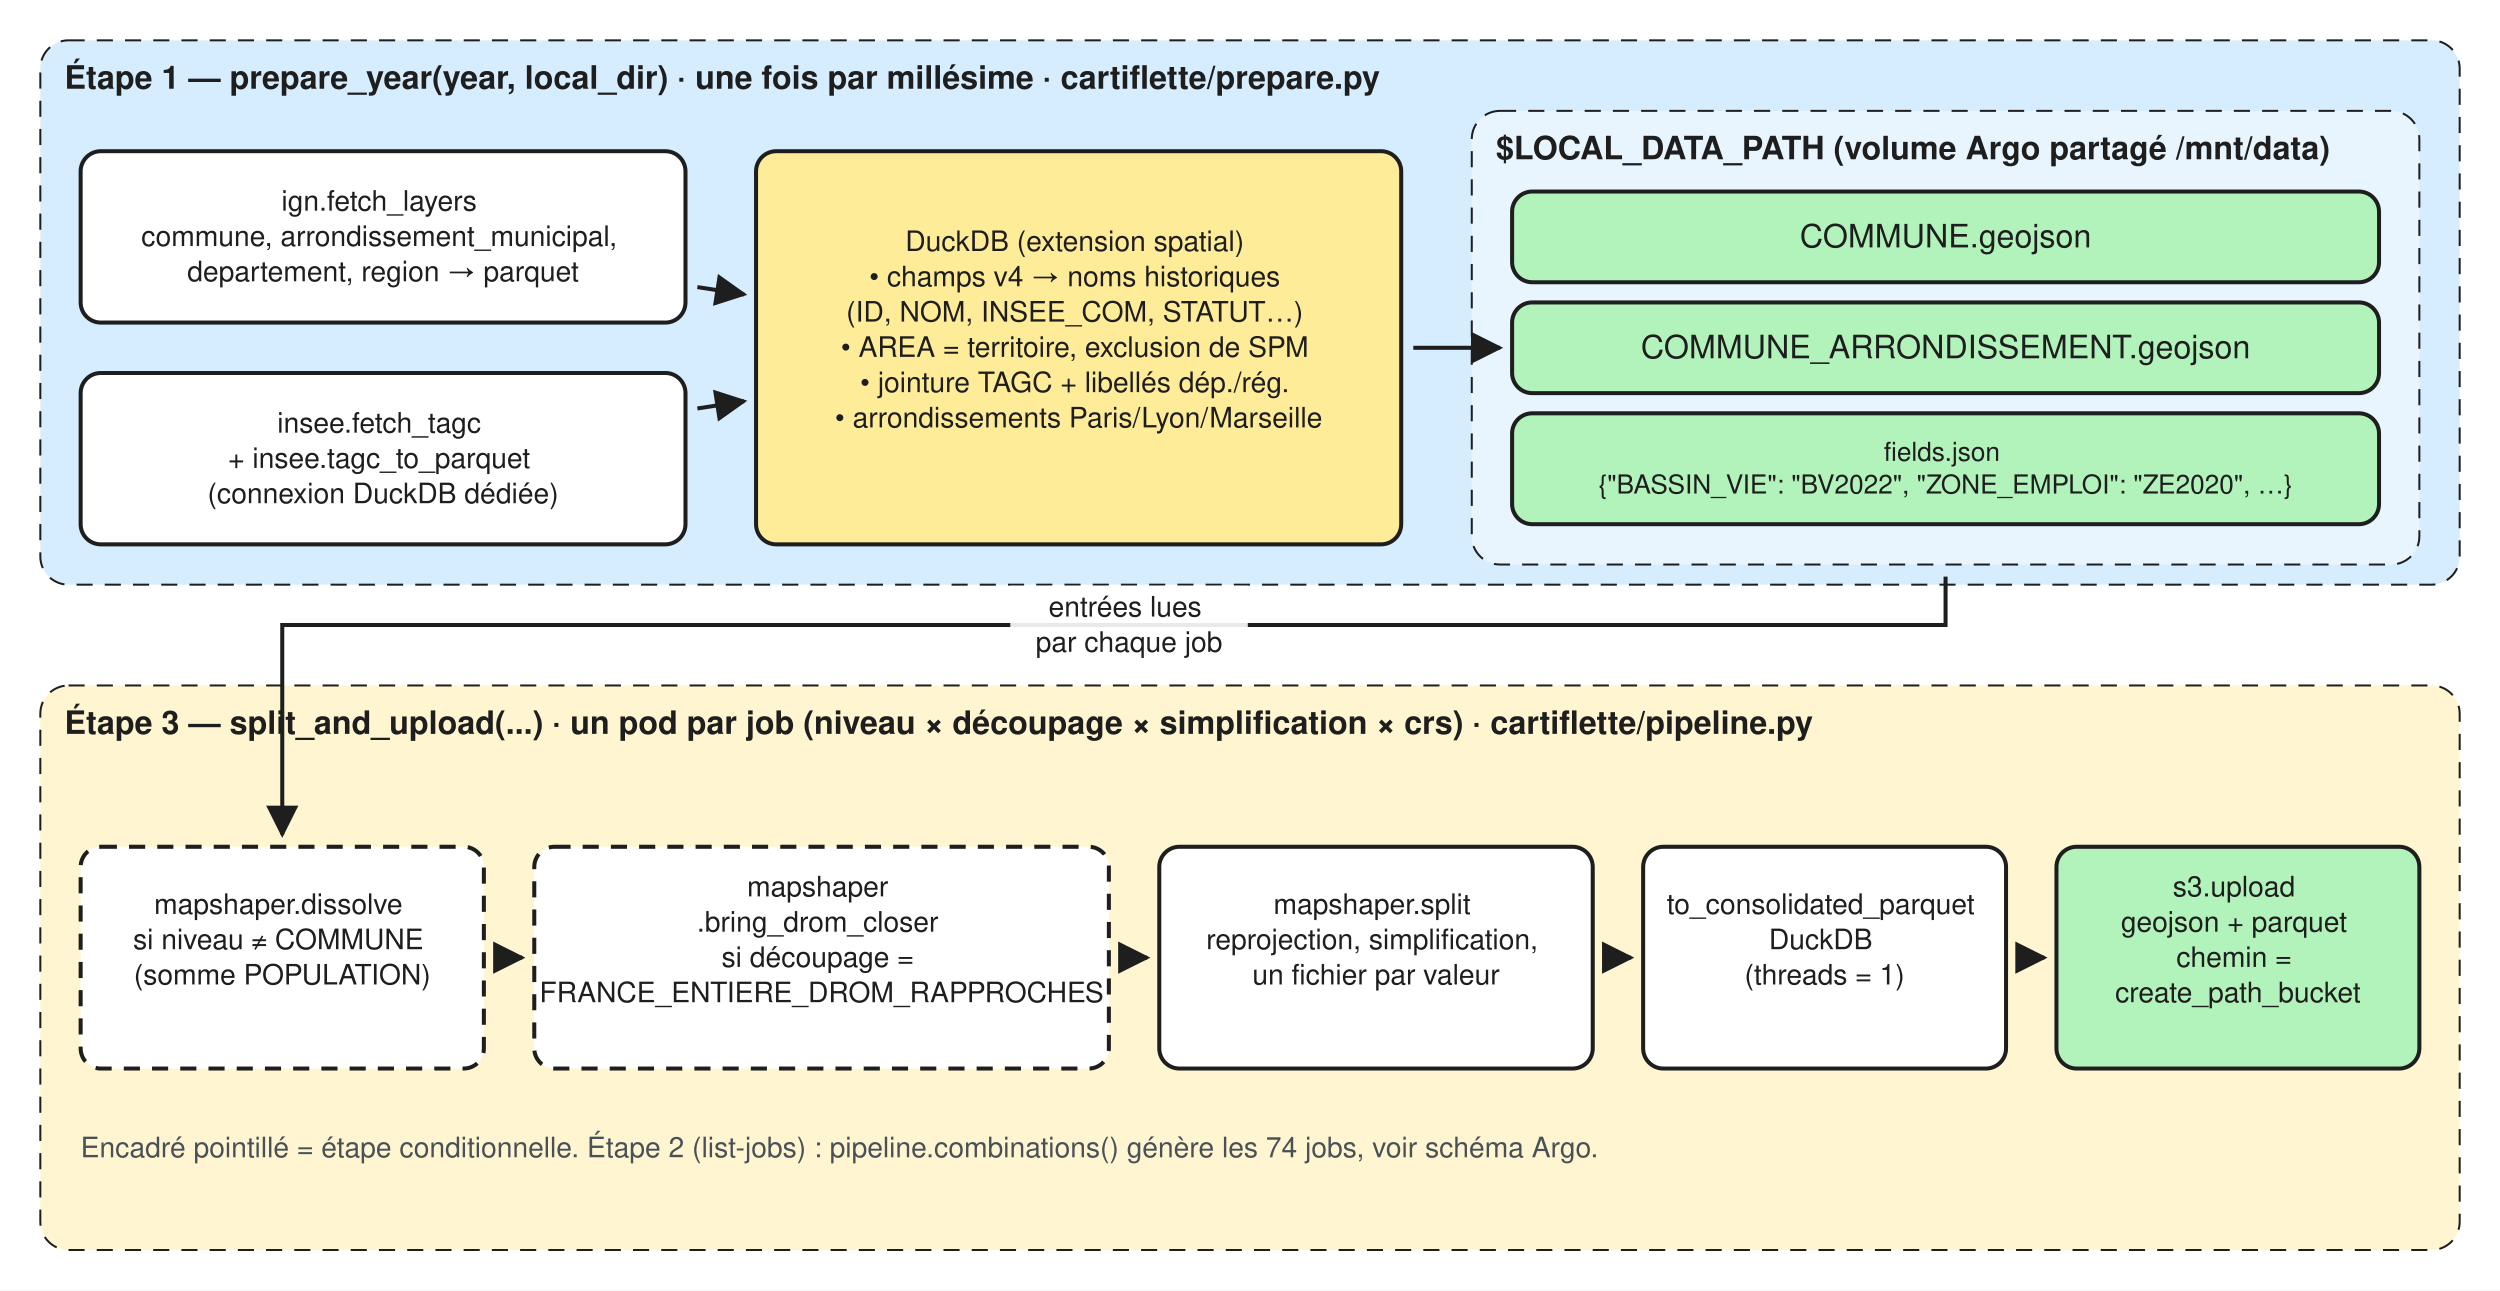
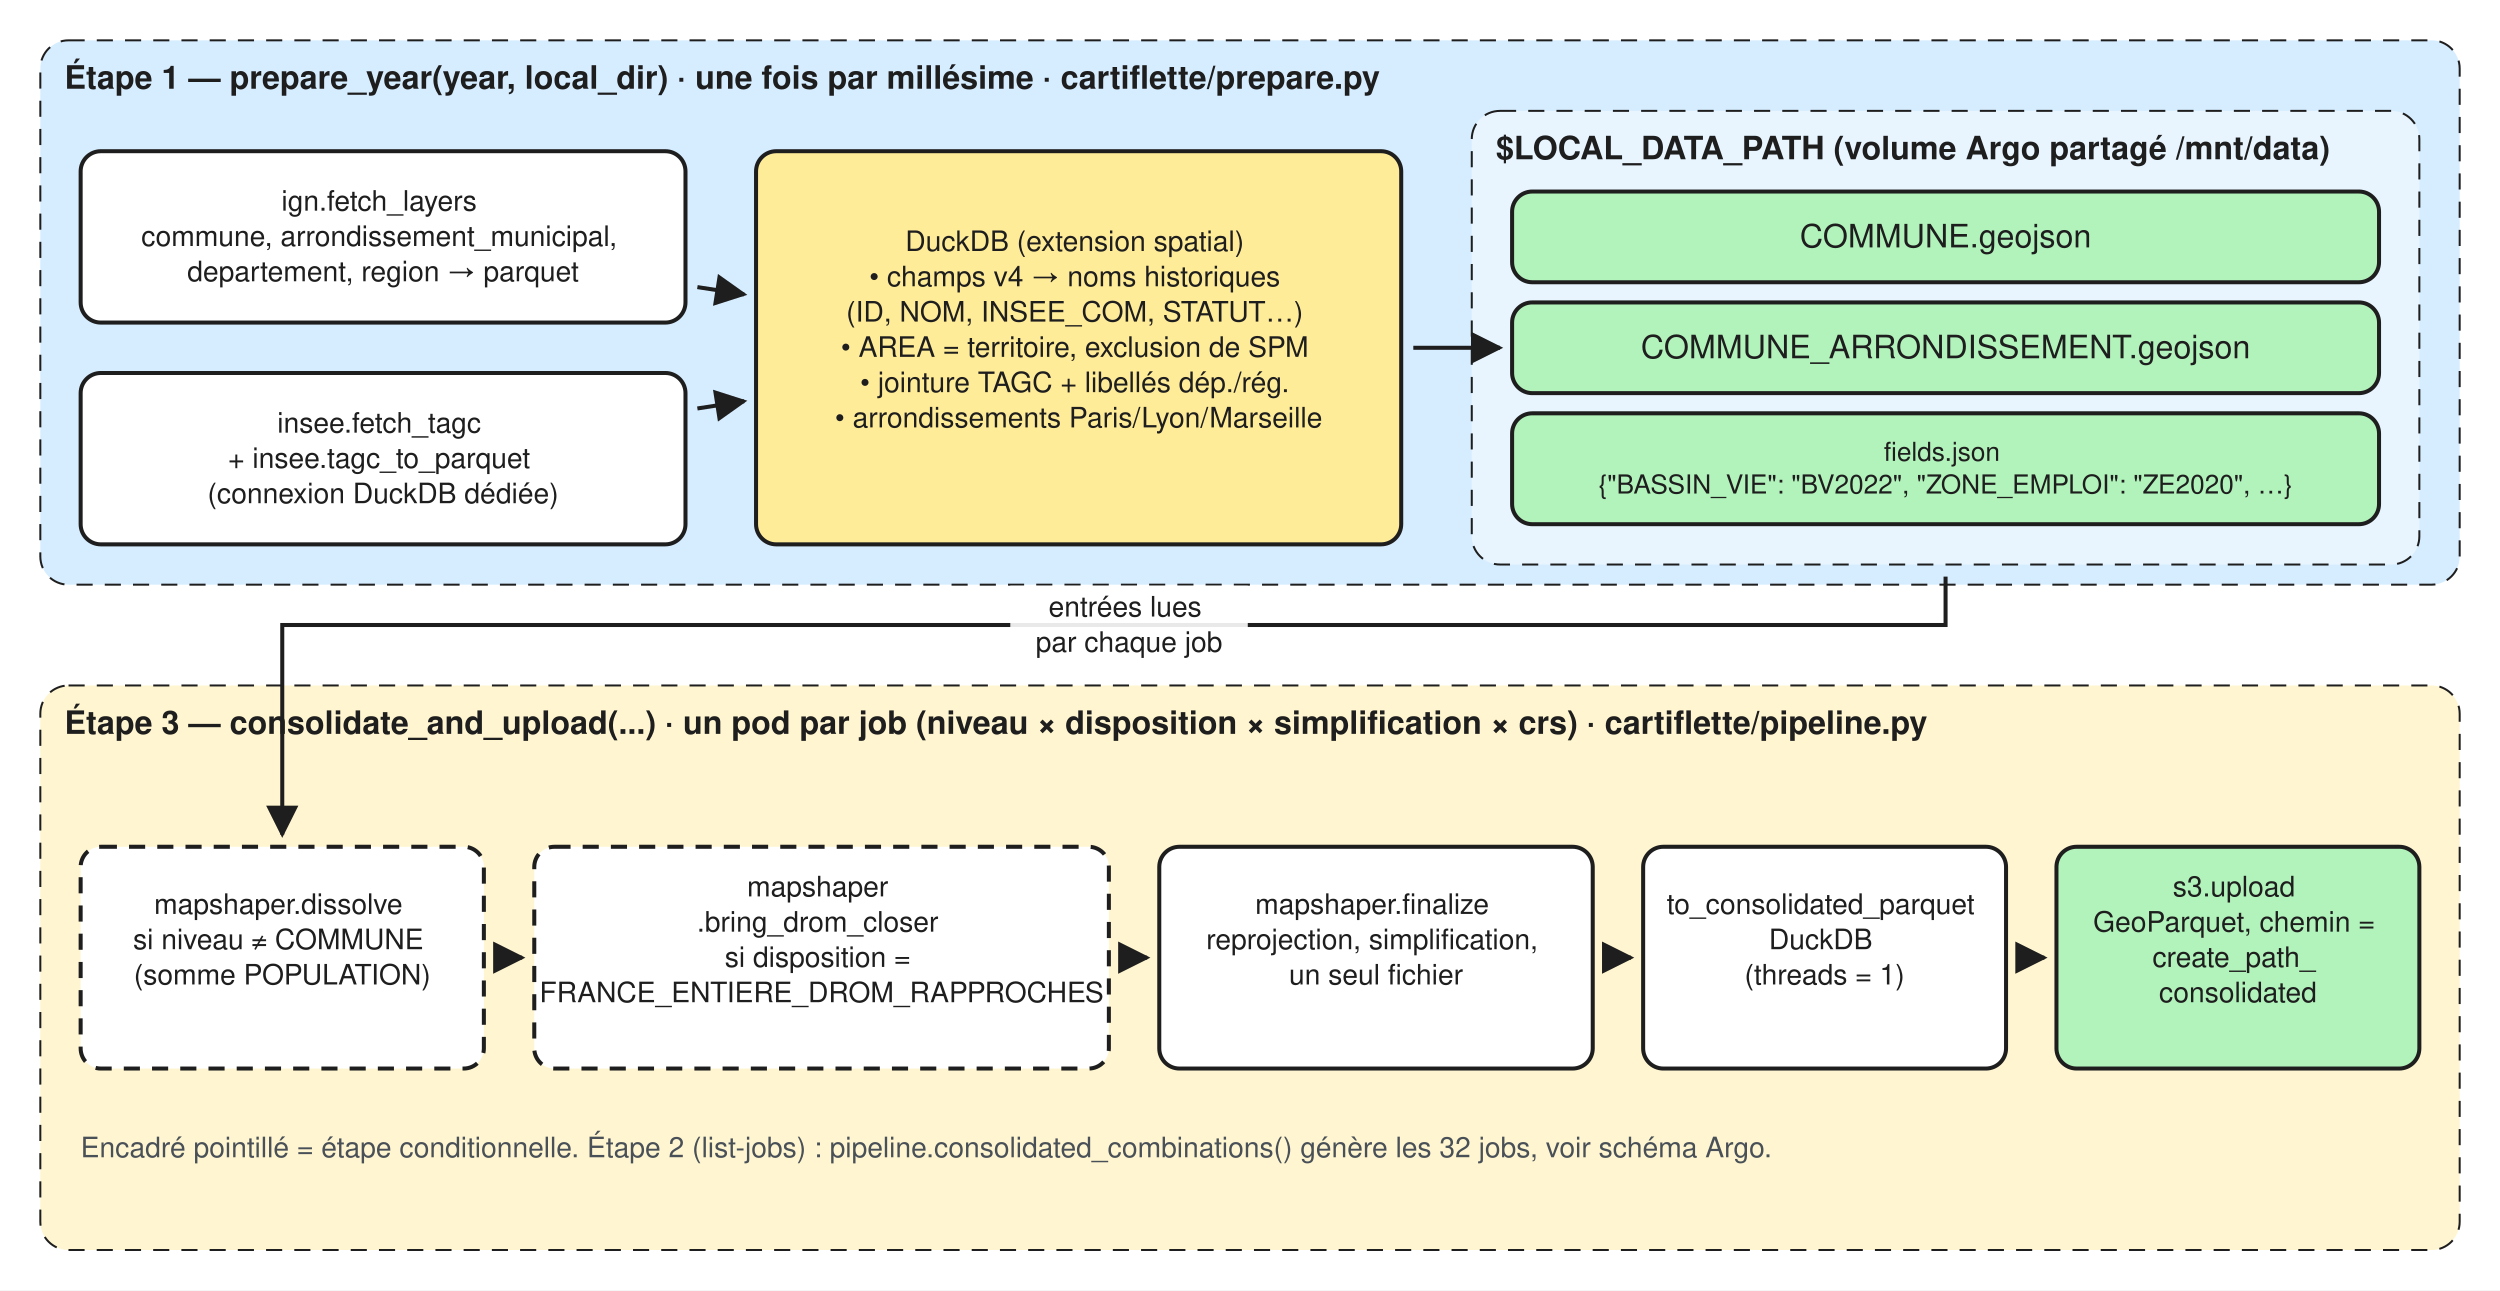
<svg xmlns="http://www.w3.org/2000/svg" viewBox="0 0 1240 640" width="1240" height="640" font-family="Segoe UI, Helvetica, Arial, sans-serif">
  <defs>
    <marker id="head" viewBox="0 0 10 10" refX="9" refY="5" markerWidth="8" markerHeight="8" orient="auto-start-reverse">
      <path d="M 0 0 L 10 5 L 0 10 z" fill="#1e1e1e" />
    </marker>
    <marker id="head-rev" viewBox="0 0 10 10" refX="9" refY="5" markerWidth="8" markerHeight="8" orient="auto-start-reverse">
      <path d="M 0 0 L 10 5 L 0 10 z" fill="#1e1e1e" />
    </marker>
  </defs>
  <rect width="1240" height="640" fill="#ffffff" />
  <rect x="20" y="20" width="1200" height="270" rx="14" fill="#a5d8ff" fill-opacity="0.45" stroke="#1e1e1e" stroke-width="1" stroke-dasharray="8 6" />
  <text x="32.0" y="44.0" font-size="16" text-anchor="start" fill="#1e1e1e" font-weight="600">
    <tspan x="32.0" dy="0.0">Étape 1 — prepare_year(year, local_dir)  ·  une fois par millésime  ·  cartiflette/prepare.py</tspan>
  </text>
  <rect x="40" y="75" width="300" height="85" rx="10" fill="#ffffff" stroke="#1e1e1e" stroke-width="2" />
  <text x="190.0" y="104.5" font-size="14" text-anchor="middle" fill="#1e1e1e">
    <tspan x="190.0" dy="0.0">ign.fetch_layers</tspan>
    <tspan x="190.0" dy="17.5">commune, arrondissement_municipal,</tspan>
    <tspan x="190.0" dy="17.5">departement, region → parquet</tspan>
  </text>
  <rect x="40" y="185" width="300" height="85" rx="10" fill="#ffffff" stroke="#1e1e1e" stroke-width="2" />
  <text x="190.0" y="214.6" font-size="14" text-anchor="middle" fill="#1e1e1e">
    <tspan x="190.0" dy="0.0">insee.fetch_tagc</tspan>
    <tspan x="190.0" dy="17.5">+ insee.tagc_to_parquet</tspan>
    <tspan x="190.0" dy="17.5">(connexion DuckDB dédiée)</tspan>
  </text>
  <rect x="375" y="75" width="320" height="195" rx="10" fill="#ffec99" stroke="#1e1e1e" stroke-width="2" />
  <text x="535.0" y="124.5" font-size="14" text-anchor="middle" fill="#1e1e1e">
    <tspan x="535.0" dy="0.0">DuckDB (extension spatial)</tspan>
    <tspan x="535.0" dy="17.5" />
    <tspan x="535.0" dy="17.5">• champs v4 → noms historiques</tspan>
    <tspan x="535.0" dy="17.5">  (ID, NOM, INSEE_COM, STATUT…)</tspan>
    <tspan x="535.0" dy="17.5">• AREA = territoire, exclusion de SPM</tspan>
    <tspan x="535.0" dy="17.5">• jointure TAGC + libellés dép./rég.</tspan>
    <tspan x="535.0" dy="17.5">• arrondissements Paris/Lyon/Marseille</tspan>
  </text>
  <rect x="730" y="55" width="470" height="225" rx="14" fill="#ffffff" fill-opacity="0.45" stroke="#1e1e1e" stroke-width="1" stroke-dasharray="8 6" />
  <text x="742.0" y="79.0" font-size="16" text-anchor="start" fill="#1e1e1e" font-weight="600">
    <tspan x="742.0" dy="0.0">$LOCAL_DATA_PATH  (volume Argo partagé /mnt/data)</tspan>
  </text>
  <rect x="750" y="95" width="430" height="45" rx="10" fill="#b2f2bb" stroke="#1e1e1e" stroke-width="2" />
  <text x="965.0" y="122.7" font-size="16" text-anchor="middle" fill="#1e1e1e">
    <tspan x="965.0" dy="0.0">COMMUNE.geojson</tspan>
  </text>
  <rect x="750" y="150" width="430" height="45" rx="10" fill="#b2f2bb" stroke="#1e1e1e" stroke-width="2" />
  <text x="965.0" y="177.7" font-size="16" text-anchor="middle" fill="#1e1e1e">
    <tspan x="965.0" dy="0.0">COMMUNE_ARRONDISSEMENT.geojson</tspan>
  </text>
  <rect x="750" y="205" width="430" height="55" rx="10" fill="#b2f2bb" stroke="#1e1e1e" stroke-width="2" />
  <text x="965.0" y="228.6" font-size="13" text-anchor="middle" fill="#1e1e1e">
    <tspan x="965.0" dy="0.0">fields.json</tspan>
    <tspan x="965.0" dy="16.2">{"BASSIN_VIE": "BV2022", "ZONE_EMPLOI": "ZE2020", …}</tspan>
  </text>
  <path d="M 345.9 142.4 L 369.1 146.0" fill="none" stroke="#1e1e1e" stroke-width="2" marker-end="url(#head)" />
  <path d="M 345.9 202.6 L 369.1 199.0" fill="none" stroke="#1e1e1e" stroke-width="2" marker-end="url(#head)" />
  <path d="M 701.0 172.5 L 744.0 172.5" fill="none" stroke="#1e1e1e" stroke-width="2" marker-end="url(#head)" />
  <rect x="20" y="340" width="1200" height="280" rx="14" fill="#ffec99" fill-opacity="0.45" stroke="#1e1e1e" stroke-width="1" stroke-dasharray="8 6" />
  <text x="32.0" y="364.0" font-size="16" text-anchor="start" fill="#1e1e1e" font-weight="600">
-     <tspan x="32.0" dy="0.0">Étape 3 — split_and_upload(...)  ·  un pod par job (niveau × découpage × simplification × crs)  ·  cartiflette/pipeline.py</tspan>
+     <tspan x="32.0" dy="0.0">Étape 3 — consolidate_and_upload(...)  ·  un pod par job (niveau × disposition × simplification × crs)  ·  cartiflette/pipeline.py</tspan>
  </text>
  <rect x="40" y="420" width="200" height="110" rx="10" fill="#ffffff" stroke="#1e1e1e" stroke-width="2" stroke-dasharray="8 6" />
  <text x="140.0" y="453.3" font-size="14" text-anchor="middle" fill="#1e1e1e">
    <tspan x="140.0" dy="0.0">mapshaper.dissolve</tspan>
    <tspan x="140.0" dy="17.5" />
    <tspan x="140.0" dy="17.5">si niveau ≠ COMMUNE</tspan>
    <tspan x="140.0" dy="17.5">(somme POPULATION)</tspan>
  </text>
  <rect x="265" y="420" width="285" height="110" rx="10" fill="#ffffff" stroke="#1e1e1e" stroke-width="2" stroke-dasharray="8 6" />
  <text x="407.5" y="444.6" font-size="14" text-anchor="middle" fill="#1e1e1e">
    <tspan x="407.5" dy="0.0">mapshaper</tspan>
    <tspan x="407.5" dy="17.5">.bring_drom_closer</tspan>
    <tspan x="407.5" dy="17.5" />
-     <tspan x="407.5" dy="17.5">si découpage =</tspan>
+     <tspan x="407.5" dy="17.5">si disposition =</tspan>
    <tspan x="407.5" dy="17.5">FRANCE_ENTIERE_DROM_RAPPROCHES</tspan>
  </text>
  <rect x="575" y="420" width="215" height="110" rx="10" fill="#ffffff" stroke="#1e1e1e" stroke-width="2" />
  <text x="682.5" y="453.3" font-size="14" text-anchor="middle" fill="#1e1e1e">
-     <tspan x="682.5" dy="0.0">mapshaper.split</tspan>
+     <tspan x="682.5" dy="0.0">mapshaper.finalize</tspan>
    <tspan x="682.5" dy="17.5" />
    <tspan x="682.5" dy="17.5">reprojection, simplification,</tspan>
-     <tspan x="682.5" dy="17.5">un fichier par valeur</tspan>
+     <tspan x="682.5" dy="17.5">un seul fichier</tspan>
  </text>
  <rect x="815" y="420" width="180" height="110" rx="10" fill="#ffffff" stroke="#1e1e1e" stroke-width="2" />
  <text x="905.0" y="453.3" font-size="14" text-anchor="middle" fill="#1e1e1e">
    <tspan x="905.0" dy="0.0">to_consolidated_parquet</tspan>
    <tspan x="905.0" dy="17.5" />
    <tspan x="905.0" dy="17.5">DuckDB</tspan>
    <tspan x="905.0" dy="17.5">(threads = 1)</tspan>
  </text>
  <rect x="1020" y="420" width="180" height="110" rx="10" fill="#b2f2bb" stroke="#1e1e1e" stroke-width="2" />
  <text x="1110.0" y="444.6" font-size="14" text-anchor="middle" fill="#1e1e1e">
    <tspan x="1110.0" dy="0.0">s3.upload</tspan>
    <tspan x="1110.0" dy="17.5" />
-     <tspan x="1110.0" dy="17.5">geojson + parquet</tspan>
-     <tspan x="1110.0" dy="17.5">chemin =</tspan>
-     <tspan x="1110.0" dy="17.5">create_path_bucket</tspan>
+     <tspan x="1110.0" dy="17.5">GeoParquet, chemin =</tspan>
+     <tspan x="1110.0" dy="17.5">create_path_</tspan>
+     <tspan x="1110.0" dy="17.5">consolidated</tspan>
  </text>
  <path d="M 246.0 475.0 L 259.0 475.0" fill="none" stroke="#1e1e1e" stroke-width="2" marker-end="url(#head)" />
  <path d="M 556.0 475.0 L 569.0 475.0" fill="none" stroke="#1e1e1e" stroke-width="2" marker-end="url(#head)" />
  <path d="M 796.0 475.0 L 809.0 475.0" fill="none" stroke="#1e1e1e" stroke-width="2" marker-end="url(#head)" />
  <path d="M 1001.0 475.0 L 1014.0 475.0" fill="none" stroke="#1e1e1e" stroke-width="2" marker-end="url(#head)" />
  <path d="M 965.0 286.0 L 965.0 310.0 L 140.0 310.0 L 140.0 414.0" fill="none" stroke="#1e1e1e" stroke-width="2" marker-end="url(#head)" />
  <rect x="501.1" y="290.5" width="117.8" height="39.0" fill="#ffffff" fill-opacity="0.9" />
  <text x="560.0" y="305.8" font-size="14" text-anchor="middle" fill="#1e1e1e">
    <tspan x="560.0" dy="0.0">entrées lues</tspan>
    <tspan x="560.0" dy="17.5">par chaque job</tspan>
  </text>
  <text x="40.0" y="574.0" font-size="14" text-anchor="start" fill="#495057">
-     <tspan x="40.0" dy="0.0">Encadré pointillé = étape conditionnelle.  Étape 2 (list-jobs) : pipeline.combinations() génère les 74 jobs, voir schéma Argo.</tspan>
+     <tspan x="40.0" dy="0.0">Encadré pointillé = étape conditionnelle.  Étape 2 (list-jobs) : pipeline.consolidated_combinations() génère les 32 jobs, voir schéma Argo.</tspan>
  </text>
</svg>
